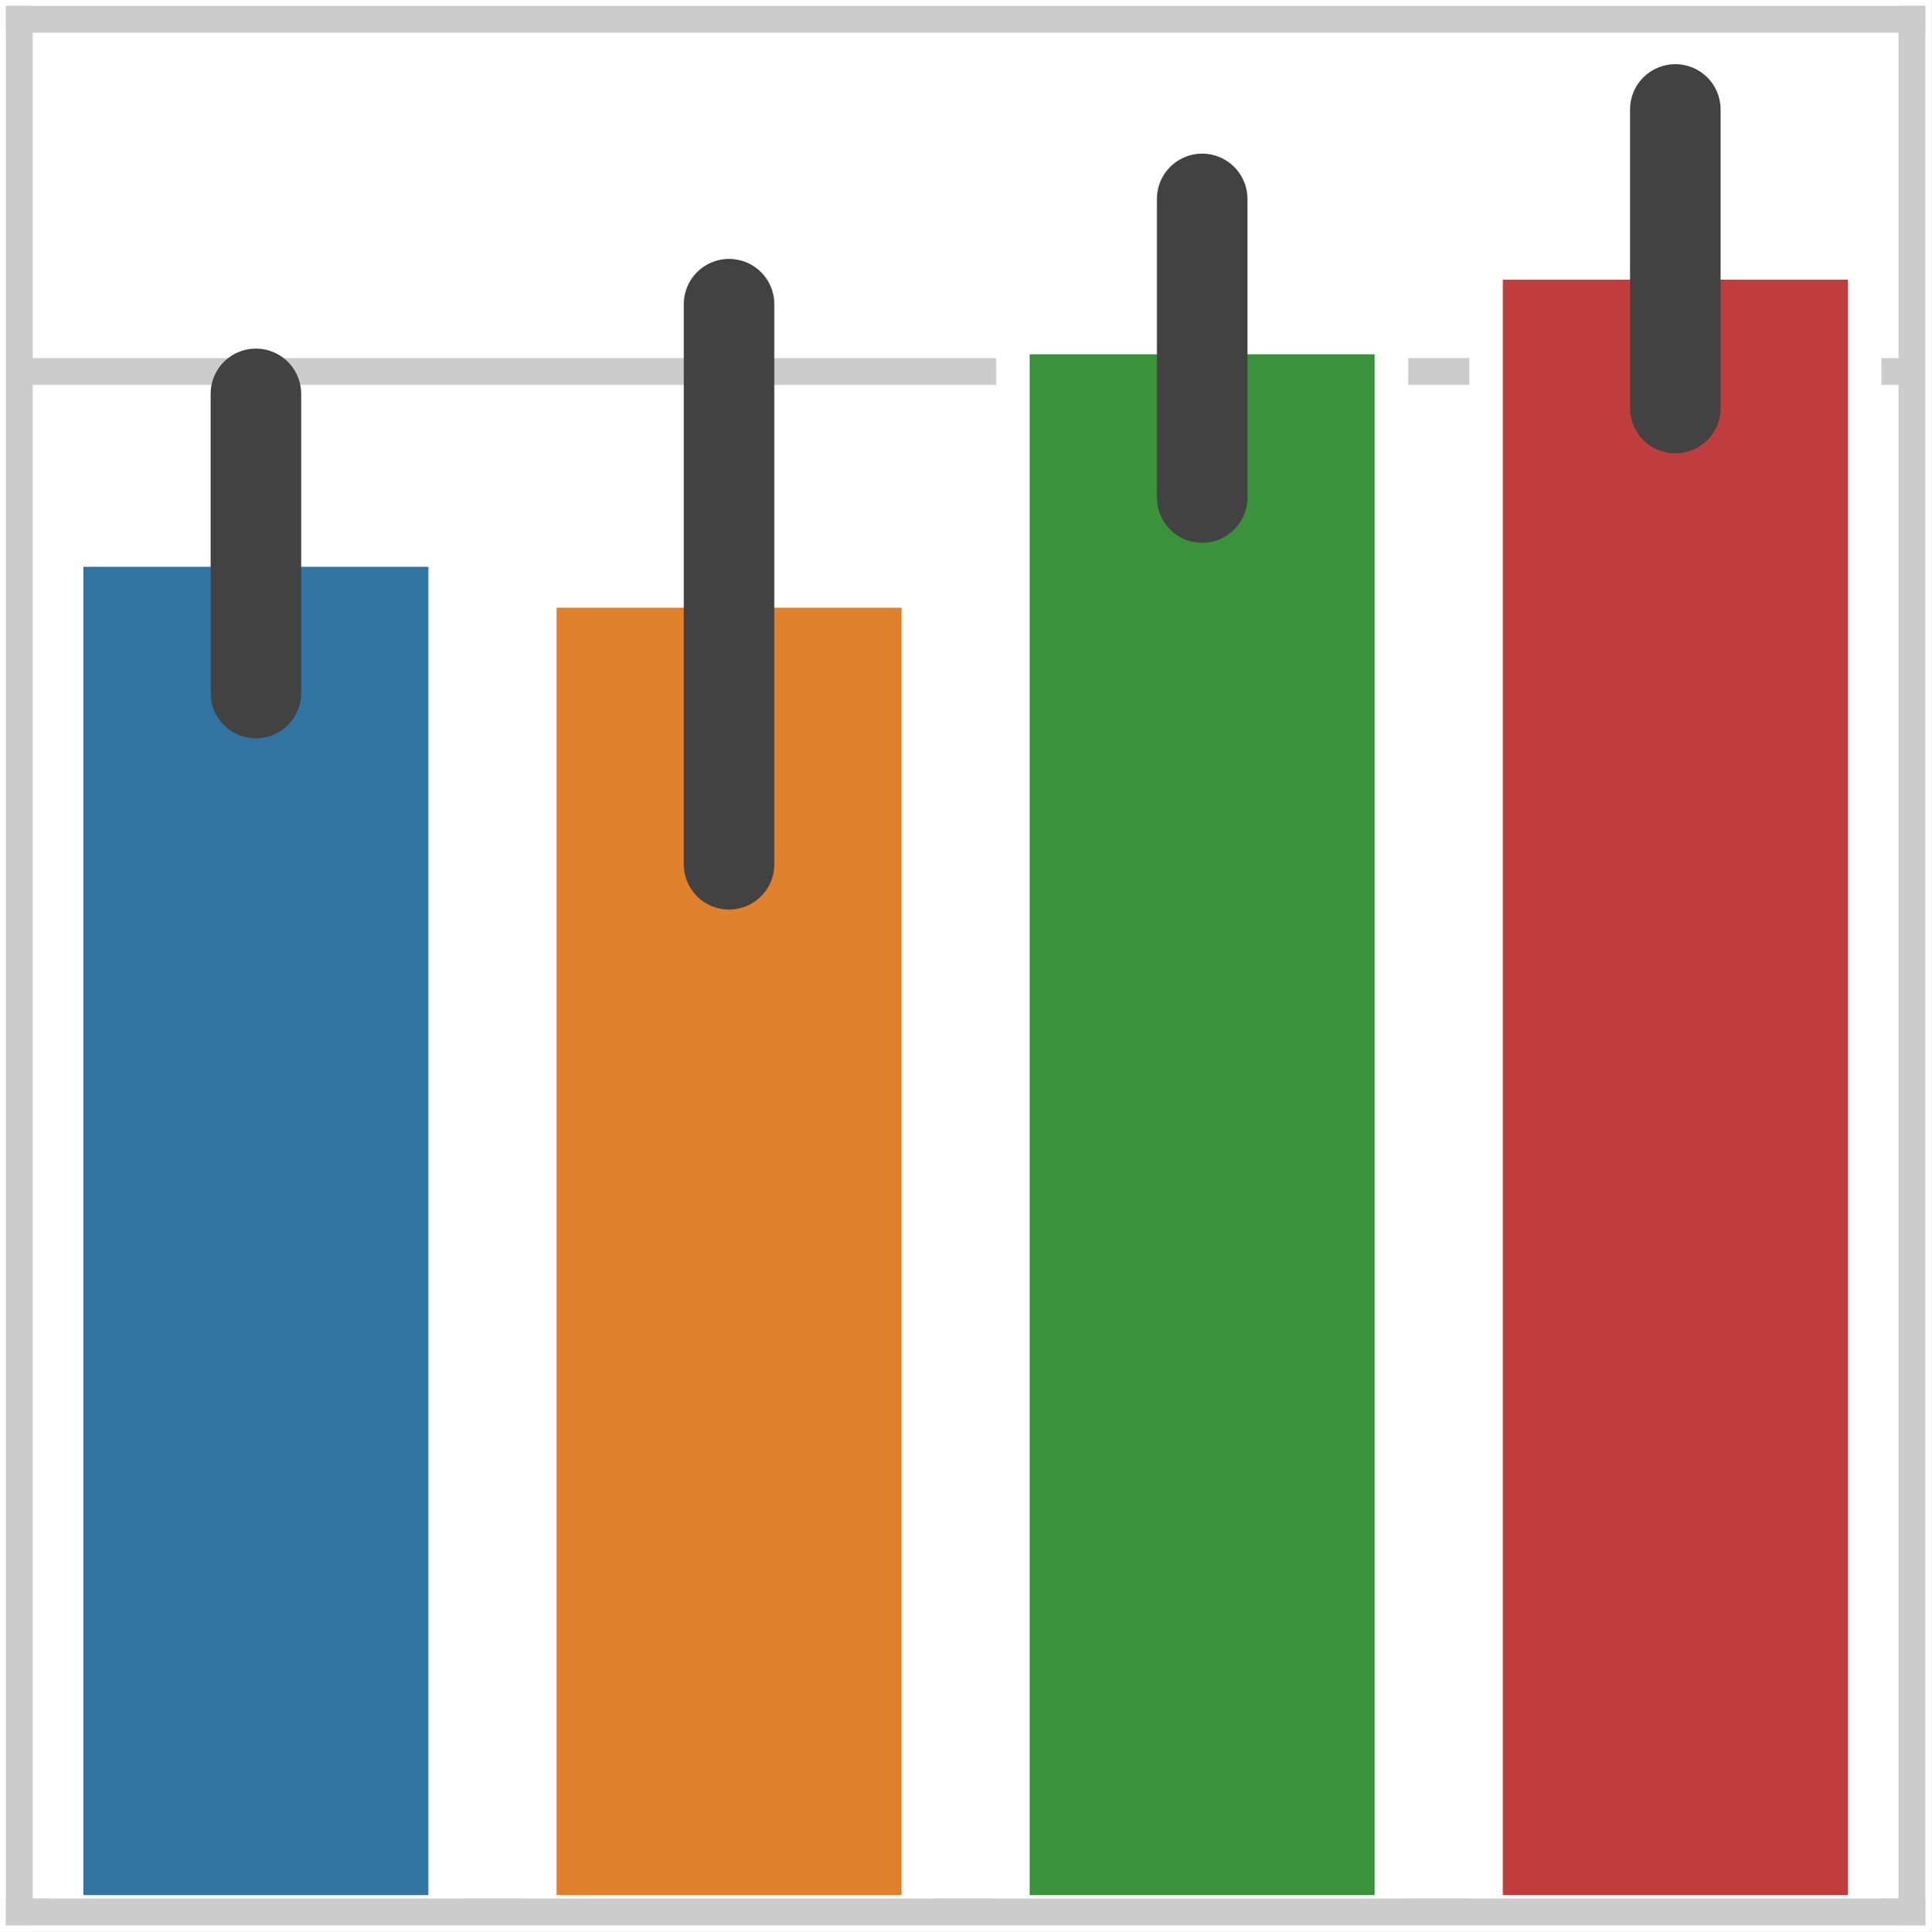
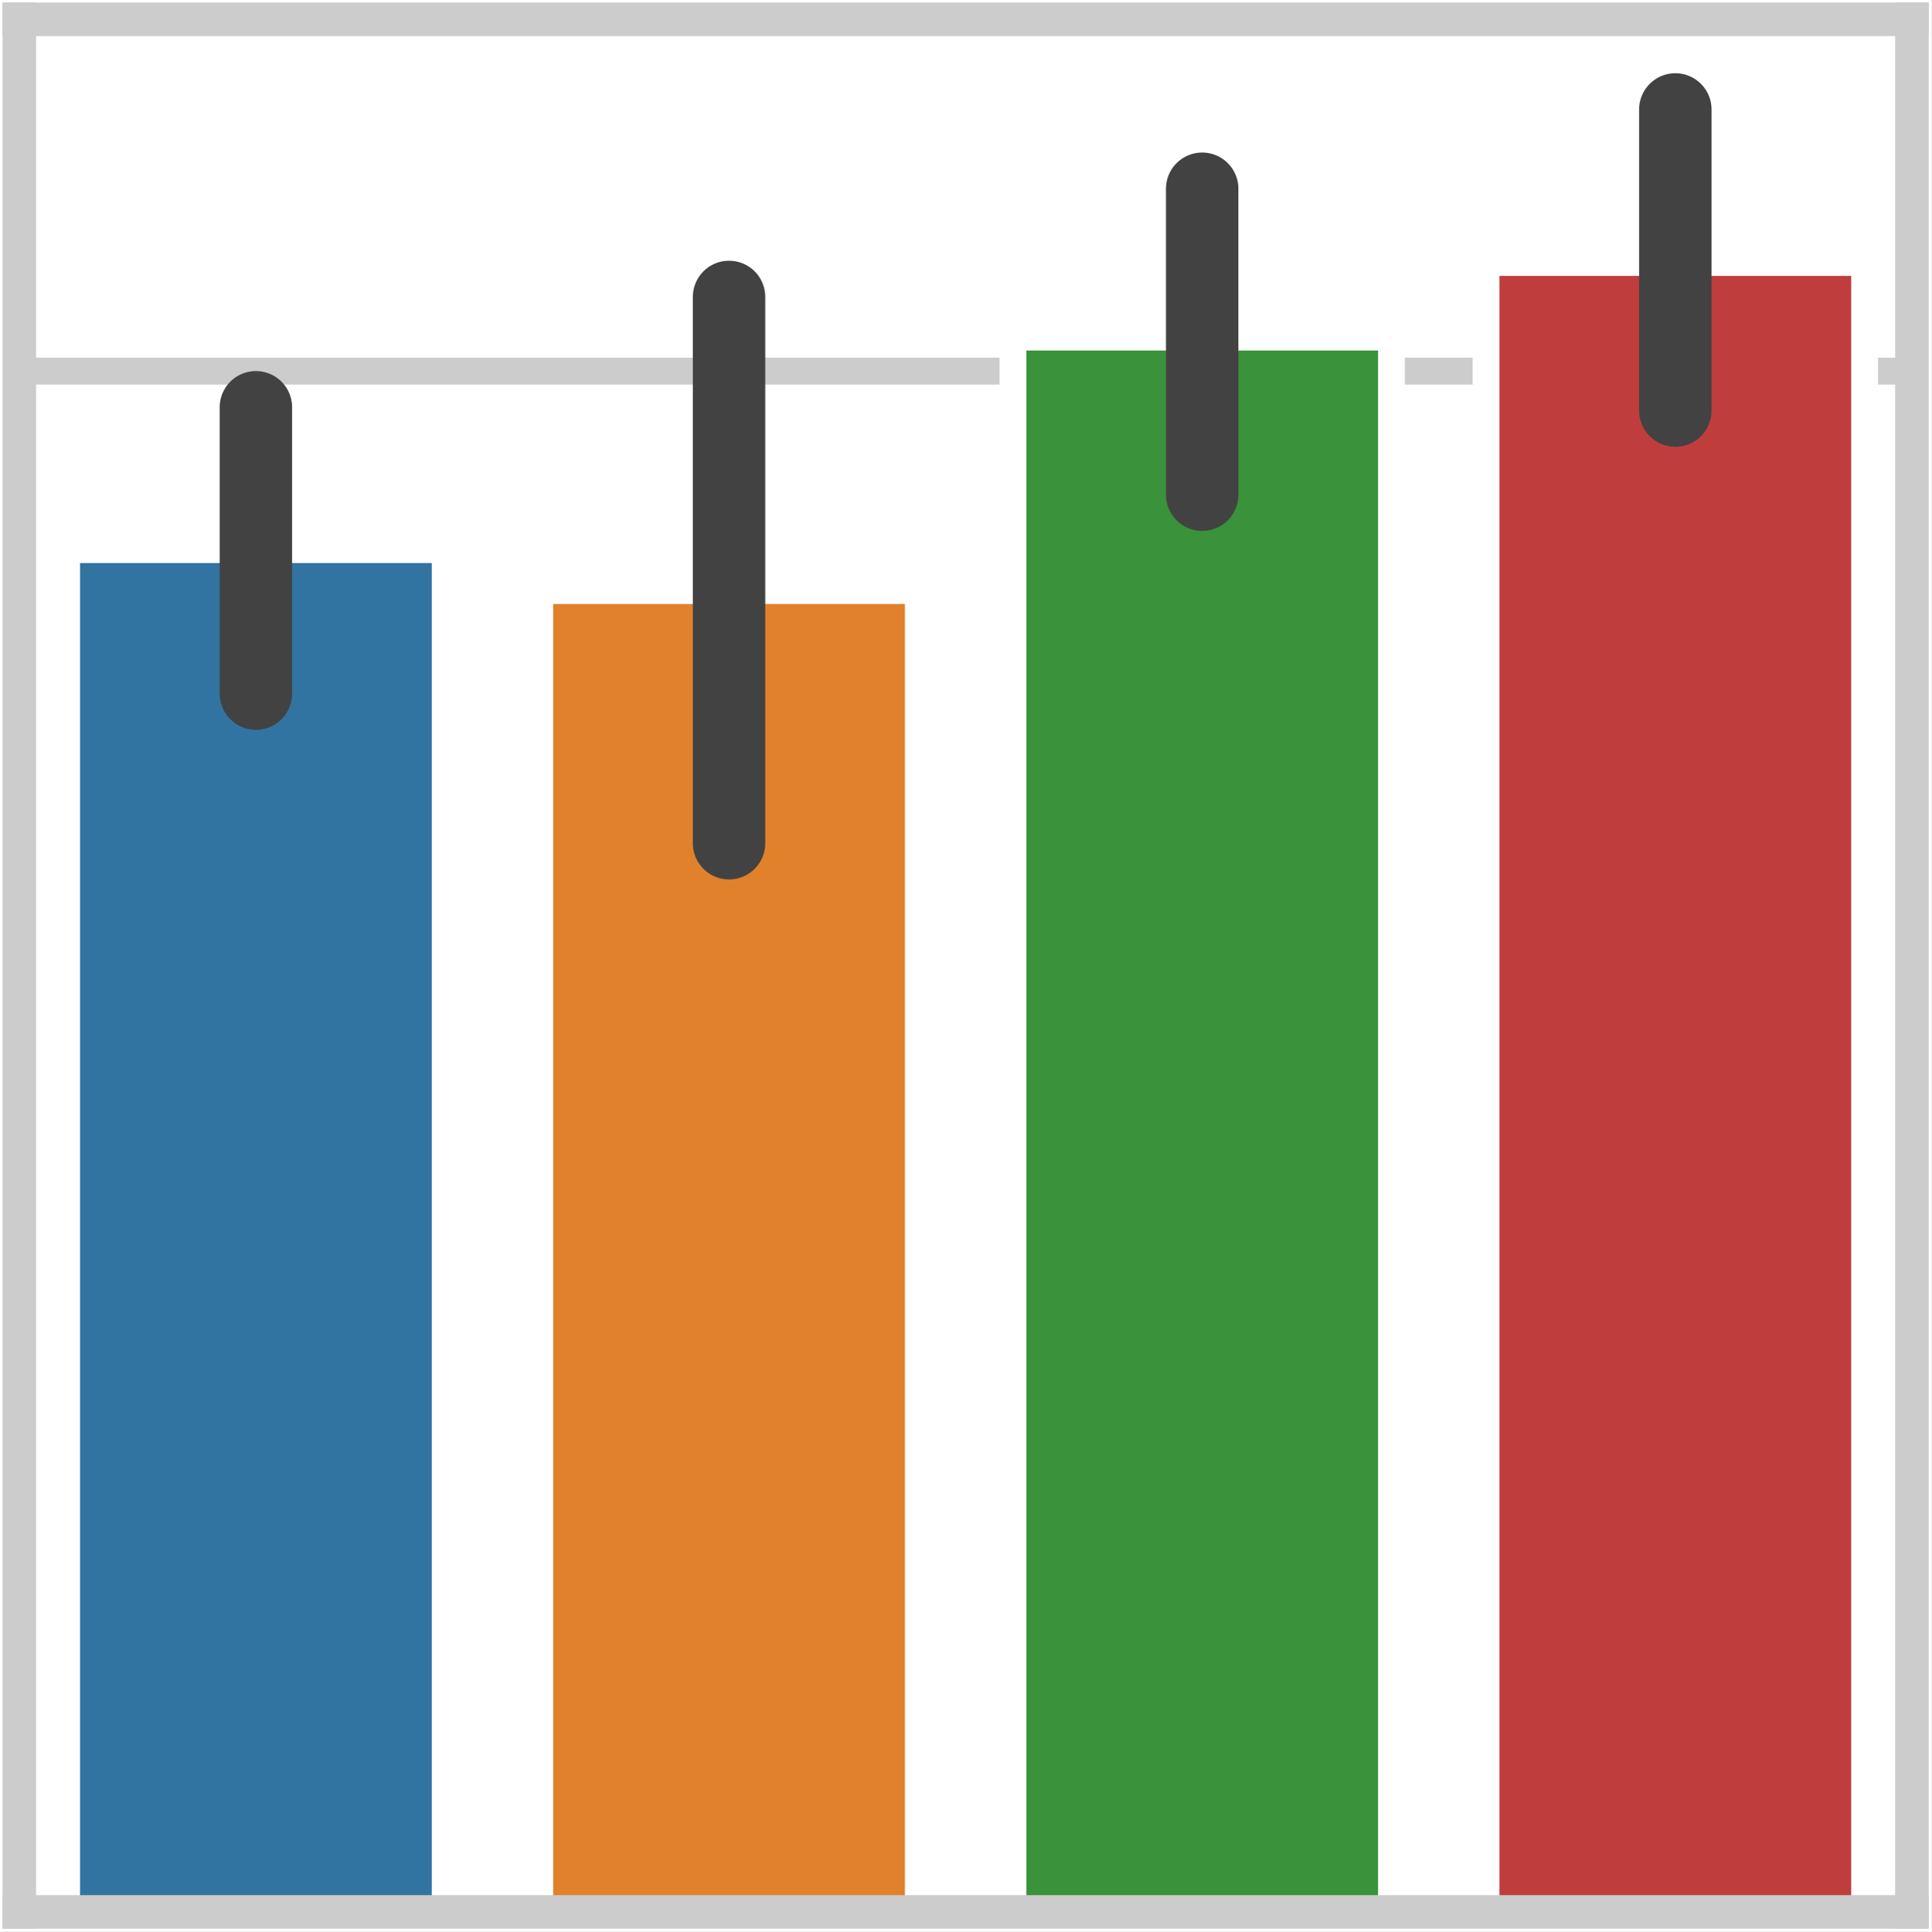
<svg xmlns="http://www.w3.org/2000/svg" xmlns:xlink="http://www.w3.org/1999/xlink" height="57.6pt" version="1.1" viewBox="0 0 57.6 57.6" width="57.6pt">
  <defs>
    <style type="text/css">
*{stroke-linecap:butt;stroke-linejoin:round;}
  </style>
  </defs>
  <g id="figure_1">
    <g id="patch_1">
      <path d="M 0 57.6  L 57.6 57.6  L 57.6 0  L 0 0  z " style="fill:#ffffff;" />
    </g>
    <g id="axes_1">
      <g id="patch_2">
        <path d="M 0.576 57.024  L 57.024 57.024  L 57.024 0.576  L 0.576 0.576  z " style="fill:#ffffff;" />
      </g>
      <g id="matplotlib.axis_1">
        <g id="xtick_1">
          <g id="text_1">
            <defs>
              <path d="M 25.922 0  L 25.922 63.141  L 2.344 63.141  L 2.344 71.578  L 59.078 71.578  L 59.078 63.141  L 35.406 63.141  L 35.406 0  z " id="ArialMT-84" />
              <path d="M 6.594 0  L 6.594 71.578  L 15.375 71.578  L 15.375 45.906  Q 21.531 53.031 30.906 53.031  Q 36.672 53.031 40.922 50.75  Q 45.172 48.484 47 44.484  Q 48.828 40.484 48.828 32.859  L 48.828 0  L 40.047 0  L 40.047 32.859  Q 40.047 39.453 37.188 42.453  Q 34.328 45.453 29.109 45.453  Q 25.203 45.453 21.75 43.422  Q 18.312 41.406 16.844 37.938  Q 15.375 34.469 15.375 28.375  L 15.375 0  z " id="ArialMT-104" />
              <path d="M 40.578 0  L 40.578 7.625  Q 34.516 -1.172 24.125 -1.172  Q 19.531 -1.172 15.547 0.578  Q 11.578 2.344 9.641 5  Q 7.719 7.672 6.938 11.531  Q 6.391 14.109 6.391 19.734  L 6.391 51.859  L 15.188 51.859  L 15.188 23.094  Q 15.188 16.219 15.719 13.812  Q 16.547 10.359 19.234 8.375  Q 21.922 6.391 25.875 6.391  Q 29.828 6.391 33.297 8.422  Q 36.766 10.453 38.203 13.938  Q 39.656 17.438 39.656 24.078  L 39.656 51.859  L 48.438 51.859  L 48.438 0  z " id="ArialMT-117" />
              <path d="M 6.5 0  L 6.5 51.859  L 14.406 51.859  L 14.406 44  Q 17.438 49.516 20 51.266  Q 22.562 53.031 25.641 53.031  Q 30.078 53.031 34.672 50.203  L 31.641 42.047  Q 28.422 43.953 25.203 43.953  Q 22.312 43.953 20.016 42.219  Q 17.719 40.484 16.75 37.406  Q 15.281 32.719 15.281 27.156  L 15.281 0  z " id="ArialMT-114" />
            </defs>
-             <g style="fill:#262626;" transform="translate(-2.647688 71.18181)scale(0.1 -0.1)">
+             <g style="fill:#262626;" transform="translate(-5.032575 74.14243)scale(0.1232 -0.1232)">
              <use xlink:href="#ArialMT-84" />
              <use x="61.084" xlink:href="#ArialMT-104" />
              <use x="116.699" xlink:href="#ArialMT-117" />
              <use x="172.314" xlink:href="#ArialMT-114" />
            </g>
          </g>
        </g>
        <g id="xtick_2">
          <g id="text_2">
            <defs>
              <path d="M 8.203 0  L 8.203 71.578  L 56.5 71.578  L 56.5 63.141  L 17.672 63.141  L 17.672 40.969  L 51.266 40.969  L 51.266 32.516  L 17.672 32.516  L 17.672 0  z " id="ArialMT-70" />
              <path d="M 6.641 61.469  L 6.641 71.578  L 15.438 71.578  L 15.438 61.469  z M 6.641 0  L 6.641 51.859  L 15.438 51.859  L 15.438 0  z " id="ArialMT-105" />
            </defs>
-             <g style="fill:#262626;" transform="translate(15.91431 71.18181)scale(0.1 -0.1)">
+             <g style="fill:#262626;" transform="translate(14.56183 74.14243)scale(0.1232 -0.1232)">
              <use xlink:href="#ArialMT-70" />
              <use x="61.084" xlink:href="#ArialMT-114" />
              <use x="94.385" xlink:href="#ArialMT-105" />
            </g>
          </g>
        </g>
        <g id="xtick_3">
          <g id="text_3">
            <defs>
              <path d="M 4.5 23  L 13.422 23.781  Q 14.062 18.406 16.375 14.969  Q 18.703 11.531 23.578 9.406  Q 28.469 7.281 34.578 7.281  Q 39.984 7.281 44.141 8.891  Q 48.297 10.5 50.312 13.297  Q 52.344 16.109 52.344 19.438  Q 52.344 22.797 50.391 25.312  Q 48.438 27.828 43.953 29.547  Q 41.062 30.672 31.203 33.031  Q 21.344 35.406 17.391 37.5  Q 12.25 40.188 9.734 44.156  Q 7.234 48.141 7.234 53.078  Q 7.234 58.5 10.297 63.203  Q 13.375 67.922 19.281 70.359  Q 25.203 72.797 32.422 72.797  Q 40.375 72.797 46.453 70.234  Q 52.547 67.672 55.812 62.688  Q 59.078 57.719 59.328 51.422  L 50.25 50.734  Q 49.516 57.516 45.281 60.984  Q 41.062 64.453 32.812 64.453  Q 24.219 64.453 20.281 61.297  Q 16.359 58.156 16.359 53.719  Q 16.359 49.859 19.141 47.359  Q 21.875 44.875 33.422 42.266  Q 44.969 39.656 49.266 37.703  Q 55.516 34.812 58.484 30.391  Q 61.469 25.984 61.469 20.219  Q 61.469 14.5 58.203 9.438  Q 54.938 4.391 48.797 1.578  Q 42.672 -1.219 35.016 -1.219  Q 25.297 -1.219 18.719 1.609  Q 12.156 4.438 8.422 10.125  Q 4.688 15.828 4.5 23  z " id="ArialMT-83" />
              <path d="M 40.438 6.391  Q 35.547 2.25 31.031 0.531  Q 26.516 -1.172 21.344 -1.172  Q 12.797 -1.172 8.203 3  Q 3.609 7.172 3.609 13.672  Q 3.609 17.484 5.344 20.625  Q 7.078 23.781 9.891 25.688  Q 12.703 27.594 16.219 28.562  Q 18.797 29.25 24.031 29.891  Q 34.672 31.156 39.703 32.906  Q 39.75 34.719 39.75 35.203  Q 39.75 40.578 37.25 42.781  Q 33.891 45.75 27.25 45.75  Q 21.047 45.75 18.094 43.578  Q 15.141 41.406 13.719 35.891  L 5.125 37.062  Q 6.297 42.578 8.984 45.969  Q 11.672 49.359 16.75 51.188  Q 21.828 53.031 28.516 53.031  Q 35.156 53.031 39.297 51.469  Q 43.453 49.906 45.406 47.531  Q 47.359 45.172 48.141 41.547  Q 48.578 39.312 48.578 33.453  L 48.578 21.734  Q 48.578 9.469 49.141 6.219  Q 49.703 2.984 51.375 0  L 42.188 0  Q 40.828 2.734 40.438 6.391  z M 39.703 26.031  Q 34.906 24.078 25.344 22.703  Q 19.922 21.922 17.672 20.938  Q 15.438 19.969 14.203 18.094  Q 12.984 16.219 12.984 13.922  Q 12.984 10.406 15.641 8.062  Q 18.312 5.719 23.438 5.719  Q 28.516 5.719 32.469 7.938  Q 36.422 10.156 38.281 14.016  Q 39.703 17 39.703 22.797  z " id="ArialMT-97" />
              <path d="M 25.781 7.859  L 27.047 0.094  Q 23.344 -0.688 20.406 -0.688  Q 15.625 -0.688 12.984 0.828  Q 10.359 2.344 9.281 4.812  Q 8.203 7.281 8.203 15.188  L 8.203 45.016  L 1.766 45.016  L 1.766 51.859  L 8.203 51.859  L 8.203 64.703  L 16.938 69.969  L 16.938 51.859  L 25.781 51.859  L 25.781 45.016  L 16.938 45.016  L 16.938 14.703  Q 16.938 10.938 17.406 9.859  Q 17.875 8.797 18.922 8.156  Q 19.969 7.516 21.922 7.516  Q 23.391 7.516 25.781 7.859  z " id="ArialMT-116" />
            </defs>
-             <g style="fill:#262626;" transform="translate(28.35131 71.18181)scale(0.1 -0.1)">
+             <g style="fill:#262626;" transform="translate(26.61022 74.14243)scale(0.1232 -0.1232)">
              <use xlink:href="#ArialMT-83" />
              <use x="66.699" xlink:href="#ArialMT-97" />
              <use x="122.314" xlink:href="#ArialMT-116" />
            </g>
          </g>
        </g>
        <g id="xtick_4">
          <g id="text_4">
            <defs>
              <path d="M 6.594 0  L 6.594 51.859  L 14.5 51.859  L 14.5 44.484  Q 20.219 53.031 31 53.031  Q 35.688 53.031 39.625 51.344  Q 43.562 49.656 45.516 46.922  Q 47.469 44.188 48.25 40.438  Q 48.734 37.984 48.734 31.891  L 48.734 0  L 39.938 0  L 39.938 31.547  Q 39.938 36.922 38.906 39.578  Q 37.891 42.234 35.281 43.812  Q 32.672 45.406 29.156 45.406  Q 23.531 45.406 19.453 41.844  Q 15.375 38.281 15.375 28.328  L 15.375 0  z " id="ArialMT-110" />
            </defs>
-             <g style="fill:#262626;" transform="translate(41.07191 71.18181)scale(0.1 -0.1)">
+             <g style="fill:#262626;" transform="translate(39.00801 74.14243)scale(0.1232 -0.1232)">
              <use xlink:href="#ArialMT-83" />
              <use x="66.699" xlink:href="#ArialMT-117" />
              <use x="122.314" xlink:href="#ArialMT-110" />
            </g>
          </g>
        </g>
        <g id="text_5">
          <defs>
            <path d="M 40.234 0  L 40.234 6.547  Q 35.297 -1.172 25.734 -1.172  Q 19.531 -1.172 14.328 2.25  Q 9.125 5.672 6.266 11.797  Q 3.422 17.922 3.422 25.875  Q 3.422 33.641 6 39.969  Q 8.594 46.297 13.766 49.656  Q 18.953 53.031 25.344 53.031  Q 30.031 53.031 33.688 51.047  Q 37.359 49.078 39.656 45.906  L 39.656 71.578  L 48.391 71.578  L 48.391 0  z M 12.453 25.875  Q 12.453 15.922 16.641 10.984  Q 20.844 6.062 26.562 6.062  Q 32.328 6.062 36.344 10.766  Q 40.375 15.484 40.375 25.141  Q 40.375 35.797 36.266 40.766  Q 32.172 45.75 26.172 45.75  Q 20.312 45.75 16.375 40.969  Q 12.453 36.188 12.453 25.875  z " id="ArialMT-100" />
            <path d="M 6.203 -19.969  L 5.219 -11.719  Q 8.109 -12.5 10.25 -12.5  Q 13.188 -12.5 14.938 -11.516  Q 16.703 -10.547 17.828 -8.797  Q 18.656 -7.469 20.516 -2.25  Q 20.75 -1.516 21.297 -0.094  L 1.609 51.859  L 11.078 51.859  L 21.875 21.828  Q 23.969 16.109 25.641 9.812  Q 27.156 15.875 29.25 21.625  L 40.328 51.859  L 49.125 51.859  L 29.391 -0.875  Q 26.219 -9.422 24.469 -12.641  Q 22.125 -17 19.094 -19.016  Q 16.062 -21.047 11.859 -21.047  Q 9.328 -21.047 6.203 -19.969  z " id="ArialMT-121" />
          </defs>
-           <g style="fill:#262626;" transform="translate(20.73906 84.32712)scale(0.1 -0.1)">
+           <g style="fill:#262626;" transform="translate(17.9661 90.21112)scale(0.1344 -0.1344)">
            <use xlink:href="#ArialMT-100" />
            <use x="55.615" xlink:href="#ArialMT-97" />
            <use x="111.23" xlink:href="#ArialMT-121" />
          </g>
        </g>
      </g>
      <g id="matplotlib.axis_2">
        <g id="ytick_1">
          <g id="line2d_1">
-             <path clip-path="url(#p6c63425e07)" d="M 0.576 57.024  L 57.024 57.024  " style="fill:none;stroke:#cccccc;stroke-linecap:round;stroke-width:0.8;" />
+             <path clip-path="url(#pf9dcbd7017)" d="M 0.576 57.024  L 57.024 57.024  " style="fill:none;stroke:#cccccc;stroke-linecap:round;stroke-width:0.8;" />
          </g>
          <g id="text_6">
            <defs>
              <path d="M 4.156 35.297  Q 4.156 48 6.766 55.734  Q 9.375 63.484 14.516 67.672  Q 19.672 71.875 27.484 71.875  Q 33.25 71.875 37.594 69.547  Q 41.938 67.234 44.766 62.859  Q 47.609 58.5 49.219 52.219  Q 50.828 45.953 50.828 35.297  Q 50.828 22.703 48.234 14.969  Q 45.656 7.234 40.5 3  Q 35.359 -1.219 27.484 -1.219  Q 17.141 -1.219 11.234 6.203  Q 4.156 15.141 4.156 35.297  z M 13.188 35.297  Q 13.188 17.672 17.312 11.828  Q 21.438 6 27.484 6  Q 33.547 6 37.672 11.859  Q 41.797 17.719 41.797 35.297  Q 41.797 52.984 37.672 58.781  Q 33.547 64.594 27.391 64.594  Q 21.344 64.594 17.719 59.469  Q 13.188 52.938 13.188 35.297  z " id="ArialMT-48" />
            </defs>
-             <g style="fill:#262626;" transform="translate(-11.98494 60.60291)scale(0.1 -0.1)">
+             <g style="fill:#262626;" transform="translate(-14.57508 61.43321)scale(0.1232 -0.1232)">
              <use xlink:href="#ArialMT-48" />
            </g>
          </g>
        </g>
        <g id="ytick_2">
          <g id="line2d_2">
-             <path clip-path="url(#p6c63425e07)" d="M 0.576 11.08  L 57.024 11.08  " style="fill:none;stroke:#cccccc;stroke-linecap:round;stroke-width:0.8;" />
+             <path clip-path="url(#pf9dcbd7017)" d="M 0.576 11.069  L 57.024 11.069  " style="fill:none;stroke:#cccccc;stroke-linecap:round;stroke-width:0.8;" />
          </g>
          <g id="text_7">
            <defs>
              <path d="M 50.344 8.453  L 50.344 0  L 3.031 0  Q 2.938 3.172 4.047 6.109  Q 5.859 10.938 9.828 15.625  Q 13.812 20.312 21.344 26.469  Q 33.016 36.031 37.109 41.625  Q 41.219 47.219 41.219 52.203  Q 41.219 57.422 37.469 61  Q 33.734 64.594 27.734 64.594  Q 21.391 64.594 17.578 60.781  Q 13.766 56.984 13.719 50.25  L 4.688 51.172  Q 5.609 61.281 11.656 66.578  Q 17.719 71.875 27.938 71.875  Q 38.234 71.875 44.234 66.156  Q 50.25 60.453 50.25 52  Q 50.25 47.703 48.484 43.547  Q 46.734 39.406 42.656 34.812  Q 38.578 30.219 29.109 22.219  Q 21.188 15.578 18.938 13.203  Q 16.703 10.844 15.234 8.453  z " id="ArialMT-50" />
            </defs>
-             <g style="fill:#262626;" transform="translate(-17.54587 14.65929)scale(0.1 -0.1)">
+             <g style="fill:#262626;" transform="translate(-21.42615 15.47787)scale(0.1232 -0.1232)">
              <use xlink:href="#ArialMT-50" />
              <use x="55.615" xlink:href="#ArialMT-48" />
            </g>
          </g>
        </g>
        <g id="text_8">
          <defs>
            <path d="M 3.328 25.922  Q 3.328 40.328 11.328 47.266  Q 18.016 53.031 27.641 53.031  Q 38.328 53.031 45.109 46.016  Q 51.906 39.016 51.906 26.656  Q 51.906 16.656 48.906 10.906  Q 45.906 5.172 40.156 2  Q 34.422 -1.172 27.641 -1.172  Q 16.75 -1.172 10.031 5.812  Q 3.328 12.797 3.328 25.922  z M 12.359 25.922  Q 12.359 15.969 16.703 11.016  Q 21.047 6.062 27.641 6.062  Q 34.188 6.062 38.531 11.031  Q 42.875 16.016 42.875 26.219  Q 42.875 35.844 38.5 40.797  Q 34.125 45.75 27.641 45.75  Q 21.047 45.75 16.703 40.812  Q 12.359 35.891 12.359 25.922  z " id="ArialMT-111" />
            <path d="M 6.391 0  L 6.391 71.578  L 15.188 71.578  L 15.188 0  z " id="ArialMT-108" />
            <path d="M -1.516 -19.875  L -1.516 -13.531  L 56.734 -13.531  L 56.734 -19.875  z " id="ArialMT-95" />
            <path d="M 14.703 0  L 6.547 0  L 6.547 71.578  L 15.328 71.578  L 15.328 46.047  Q 20.906 53.031 29.547 53.031  Q 34.328 53.031 38.594 51.094  Q 42.875 49.172 45.625 45.672  Q 48.391 42.188 49.953 37.25  Q 51.516 32.328 51.516 26.703  Q 51.516 13.375 44.922 6.094  Q 38.328 -1.172 29.109 -1.172  Q 19.922 -1.172 14.703 6.5  z M 14.594 26.312  Q 14.594 17 17.141 12.844  Q 21.297 6.062 28.375 6.062  Q 34.125 6.062 38.328 11.062  Q 42.531 16.062 42.531 25.984  Q 42.531 36.141 38.5 40.969  Q 34.469 45.797 28.766 45.797  Q 23 45.797 18.797 40.797  Q 14.594 35.797 14.594 26.312  z " id="ArialMT-98" />
          </defs>
-           <g style="fill:#262626;" transform="translate(-23.53337 47.14375)rotate(-90)scale(0.1 -0.1)">
+           <g style="fill:#262626;" transform="translate(-28.09735 53.454)rotate(-90)scale(0.1344 -0.1344)">
            <use xlink:href="#ArialMT-116" />
            <use x="27.783" xlink:href="#ArialMT-111" />
            <use x="83.398" xlink:href="#ArialMT-116" />
            <use x="111.182" xlink:href="#ArialMT-97" />
            <use x="166.797" xlink:href="#ArialMT-108" />
            <use x="189.014" xlink:href="#ArialMT-95" />
            <use x="244.629" xlink:href="#ArialMT-98" />
            <use x="300.244" xlink:href="#ArialMT-105" />
            <use x="322.461" xlink:href="#ArialMT-108" />
            <use x="344.678" xlink:href="#ArialMT-108" />
          </g>
        </g>
      </g>
      <g id="patch_3">
-         <path clip-path="url(#p6c63425e07)" d="M 1.987 57.024  L 13.277 57.024  L 13.277 16.404  L 1.987 16.404  z " style="fill:#3274a1;stroke:#ffffff;stroke-linejoin:miter;" />
+         <path clip-path="url(#pf9dcbd7017)" d="M 1.987 57.024  L 13.277 57.024  L 13.277 16.393  L 1.987 16.393  z " style="fill:#3274a1;stroke:#ffffff;stroke-linejoin:miter;stroke-width:0.8;" />
      </g>
      <g id="patch_4">
-         <path clip-path="url(#p6c63425e07)" d="M 16.099 57.024  L 27.389 57.024  L 27.389 17.624  L 16.099 17.624  z " style="fill:#e1812c;stroke:#ffffff;stroke-linejoin:miter;" />
+         <path clip-path="url(#pf9dcbd7017)" d="M 16.099 57.024  L 27.389 57.024  L 27.389 17.614  L 16.099 17.614  z " style="fill:#e1812c;stroke:#ffffff;stroke-linejoin:miter;stroke-width:0.8;" />
      </g>
      <g id="patch_5">
-         <path clip-path="url(#p6c63425e07)" d="M 30.211 57.024  L 41.501 57.024  L 41.501 10.066  L 30.211 10.066  z " style="fill:#3a923a;stroke:#ffffff;stroke-linejoin:miter;" />
+         <path clip-path="url(#pf9dcbd7017)" d="M 30.211 57.024  L 41.501 57.024  L 41.501 10.054  L 30.211 10.054  z " style="fill:#3a923a;stroke:#ffffff;stroke-linejoin:miter;stroke-width:0.8;" />
      </g>
      <g id="patch_6">
-         <path clip-path="url(#p6c63425e07)" d="M 44.323 57.024  L 55.613 57.024  L 55.613 7.841  L 44.323 7.841  z " style="fill:#c03d3e;stroke:#ffffff;stroke-linejoin:miter;" />
+         <path clip-path="url(#pf9dcbd7017)" d="M 44.323 57.024  L 55.613 57.024  L 55.613 7.829  L 44.323 7.829  z " style="fill:#c03d3e;stroke:#ffffff;stroke-linejoin:miter;stroke-width:0.8;" />
      </g>
      <g id="line2d_3">
-         <path clip-path="url(#p6c63425e07)" d="M 7.632 20.669  L 7.632 11.747  " style="fill:none;stroke:#424242;stroke-linecap:round;stroke-width:2.7;" />
+         <path clip-path="url(#pf9dcbd7017)" d="M 7.632 20.688  L 7.632 12.147  " style="fill:none;stroke:#424242;stroke-linecap:round;stroke-width:2.16;" />
      </g>
      <g id="line2d_4">
-         <path clip-path="url(#p6c63425e07)" d="M 21.744 25.778  L 21.744 9.072  " style="fill:none;stroke:#424242;stroke-linecap:round;stroke-width:2.7;" />
+         <path clip-path="url(#pf9dcbd7017)" d="M 21.744 25.15  L 21.744 8.856  " style="fill:none;stroke:#424242;stroke-linecap:round;stroke-width:2.16;" />
      </g>
      <g id="line2d_5">
-         <path clip-path="url(#p6c63425e07)" d="M 35.856 14.838  L 35.856 5.932  " style="fill:none;stroke:#424242;stroke-linecap:round;stroke-width:2.7;" />
+         <path clip-path="url(#pf9dcbd7017)" d="M 35.856 14.755  L 35.856 5.629  " style="fill:none;stroke:#424242;stroke-linecap:round;stroke-width:2.16;" />
      </g>
      <g id="line2d_6">
-         <path clip-path="url(#p6c63425e07)" d="M 49.968 12.171  L 49.968 3.264  " style="fill:none;stroke:#424242;stroke-linecap:round;stroke-width:2.7;" />
+         <path clip-path="url(#pf9dcbd7017)" d="M 49.968 12.245  L 49.968 3.264  " style="fill:none;stroke:#424242;stroke-linecap:round;stroke-width:2.16;" />
      </g>
      <g id="patch_7">
-         <path d="M 0.576 57.024  L 0.576 0.576  " style="fill:none;stroke:#cccccc;stroke-linecap:square;stroke-linejoin:miter;stroke-width:0.8;" />
+         <path d="M 0.576 57.024  L 0.576 0.576  " style="fill:none;stroke:#cccccc;stroke-linecap:square;stroke-linejoin:miter;" />
      </g>
      <g id="patch_8">
-         <path d="M 57.024 57.024  L 57.024 0.576  " style="fill:none;stroke:#cccccc;stroke-linecap:square;stroke-linejoin:miter;stroke-width:0.8;" />
+         <path d="M 57.024 57.024  L 57.024 0.576  " style="fill:none;stroke:#cccccc;stroke-linecap:square;stroke-linejoin:miter;" />
      </g>
      <g id="patch_9">
-         <path d="M 0.576 57.024  L 57.024 57.024  " style="fill:none;stroke:#cccccc;stroke-linecap:square;stroke-linejoin:miter;stroke-width:0.8;" />
+         <path d="M 0.576 57.024  L 57.024 57.024  " style="fill:none;stroke:#cccccc;stroke-linecap:square;stroke-linejoin:miter;" />
      </g>
      <g id="patch_10">
-         <path d="M 0.576 0.576  L 57.024 0.576  " style="fill:none;stroke:#cccccc;stroke-linecap:square;stroke-linejoin:miter;stroke-width:0.8;" />
+         <path d="M 0.576 0.576  L 57.024 0.576  " style="fill:none;stroke:#cccccc;stroke-linecap:square;stroke-linejoin:miter;" />
      </g>
    </g>
  </g>
  <defs>
-     <clipPath id="p6c63425e07">
+     <clipPath id="pf9dcbd7017">
      <rect height="56.448" width="56.448" x="0.576" y="0.576" />
    </clipPath>
  </defs>
</svg>
